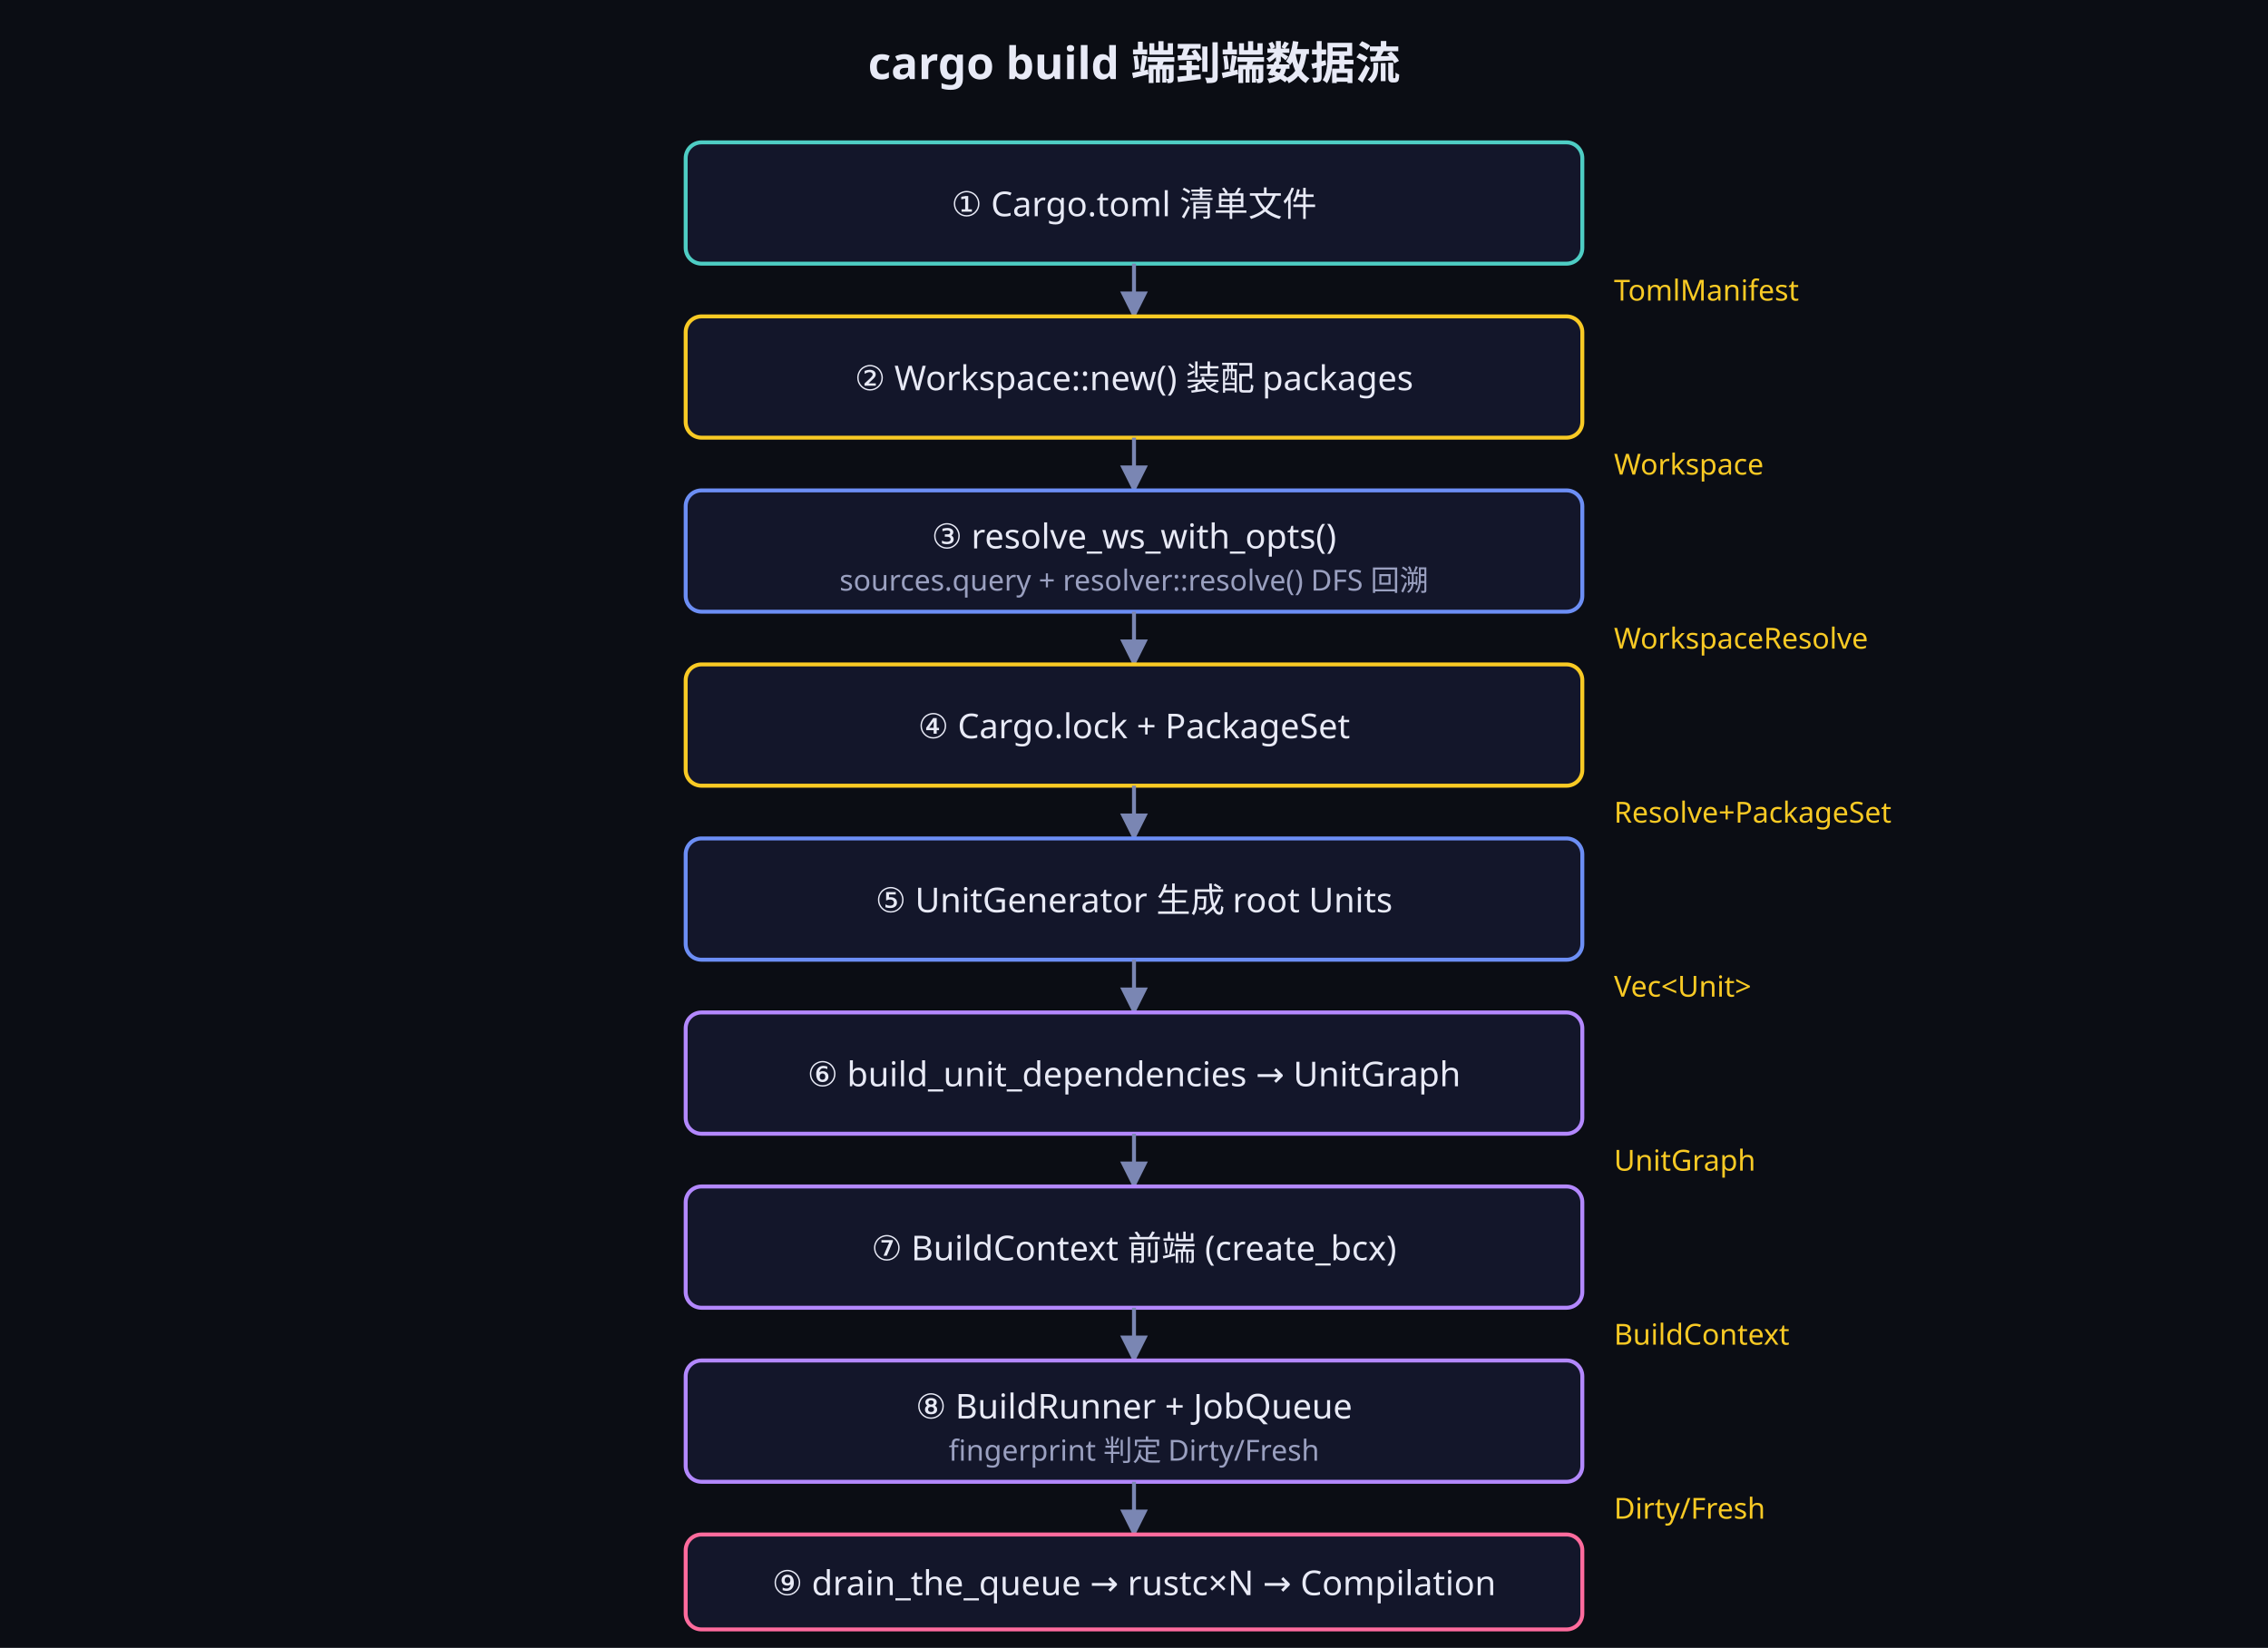
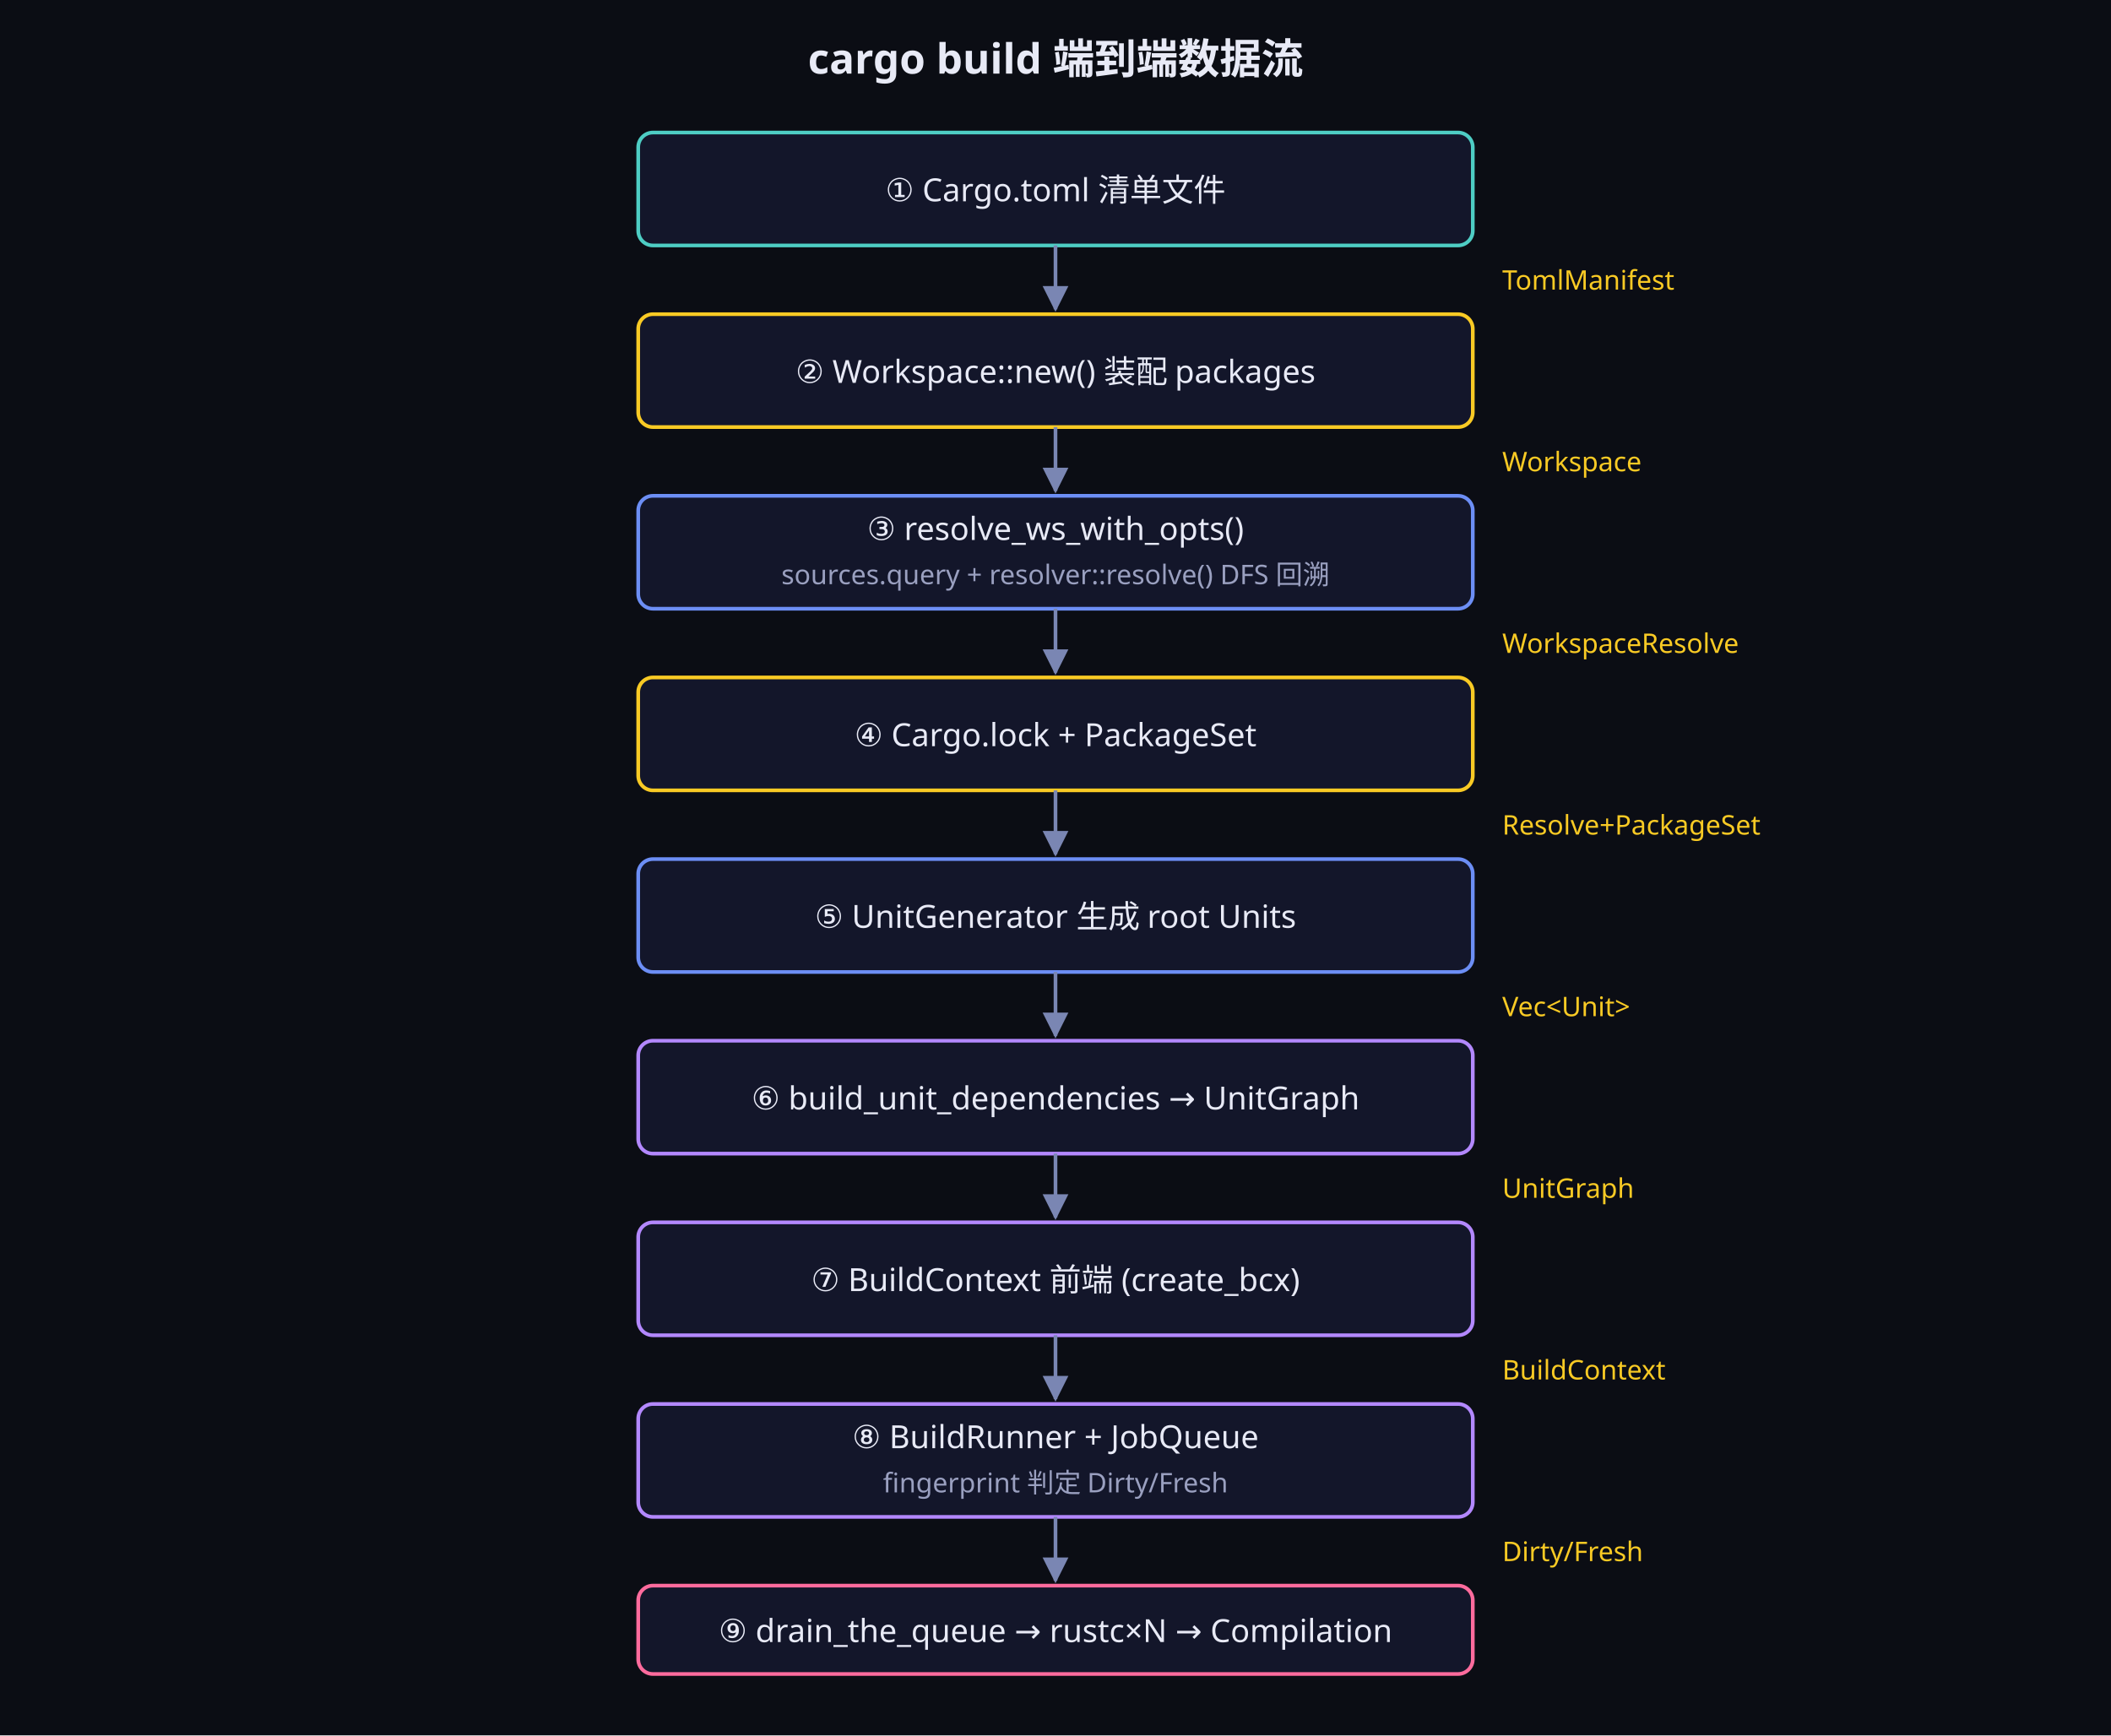
- <svg xmlns="http://www.w3.org/2000/svg" width="860" height="625" viewBox="0 0 860 625" font-family="system-ui, sans-serif">
-   <rect width="860" height="625" fill="#0b0d14" />
+ <svg xmlns="http://www.w3.org/2000/svg" width="860" height="707" viewBox="0 0 860 707" font-family="system-ui, sans-serif">
+   <rect width="860" height="707" fill="#0b0d14" />
  <defs>
    <marker id="arrow" viewBox="0 0 10 10" refX="9" refY="5" markerWidth="7" markerHeight="7" orient="auto">
      <path d="M0,0 L10,5 L0,10 z" fill="#7a86b3" />
    </marker>
  </defs>
  <text x="430" y="30" text-anchor="middle" fill="#e8eaf6" font-size="17" font-weight="700">cargo build 端到端数据流</text>
  <rect x="260" y="54" width="340" height="46" rx="6" fill="#13162a" stroke="#4ecdc4" stroke-width="1.5" />
  <text x="430" y="82" text-anchor="middle" fill="#e8eaf6" font-size="13">① Cargo.toml 清单文件</text>
-   <line x1="430" y1="100" x2="430" y2="120" stroke="#7a86b3" stroke-width="1.5" marker-end="url(#arrow)" />
-   <text x="612" y="114" fill="#f9ca24" font-size="11">TomlManifest</text>
-   <rect x="260" y="120" width="340" height="46" rx="6" fill="#13162a" stroke="#f9ca24" stroke-width="1.5" />
-   <text x="430" y="148" text-anchor="middle" fill="#e8eaf6" font-size="13">② Workspace::new() 装配 packages</text>
-   <line x1="430" y1="166" x2="430" y2="186" stroke="#7a86b3" stroke-width="1.5" marker-end="url(#arrow)" />
-   <text x="612" y="180" fill="#f9ca24" font-size="11">Workspace</text>
-   <rect x="260" y="186" width="340" height="46" rx="6" fill="#13162a" stroke="#6c8ef5" stroke-width="1.5" />
-   <text x="430" y="208" text-anchor="middle" fill="#e8eaf6" font-size="13">③ resolve_ws_with_opts()</text>
-   <text x="430" y="224" text-anchor="middle" fill="#9aa0c0" font-size="11">sources.query + resolver::resolve() DFS 回溯</text>
-   <line x1="430" y1="232" x2="430" y2="252" stroke="#7a86b3" stroke-width="1.5" marker-end="url(#arrow)" />
-   <text x="612" y="246" fill="#f9ca24" font-size="11">WorkspaceResolve</text>
-   <rect x="260" y="252" width="340" height="46" rx="6" fill="#13162a" stroke="#f9ca24" stroke-width="1.5" />
-   <text x="430" y="280" text-anchor="middle" fill="#e8eaf6" font-size="13">④ Cargo.lock + PackageSet</text>
-   <line x1="430" y1="298" x2="430" y2="318" stroke="#7a86b3" stroke-width="1.5" marker-end="url(#arrow)" />
-   <text x="612" y="312" fill="#f9ca24" font-size="11">Resolve+PackageSet</text>
-   <rect x="260" y="318" width="340" height="46" rx="6" fill="#13162a" stroke="#6c8ef5" stroke-width="1.5" />
-   <text x="430" y="346" text-anchor="middle" fill="#e8eaf6" font-size="13">⑤ UnitGenerator 生成 root Units</text>
-   <line x1="430" y1="364" x2="430" y2="384" stroke="#7a86b3" stroke-width="1.5" marker-end="url(#arrow)" />
-   <text x="612" y="378" fill="#f9ca24" font-size="11">Vec&lt;Unit&gt;</text>
-   <rect x="260" y="384" width="340" height="46" rx="6" fill="#13162a" stroke="#b388ff" stroke-width="1.5" />
-   <text x="430" y="412" text-anchor="middle" fill="#e8eaf6" font-size="13">⑥ build_unit_dependencies → UnitGraph</text>
-   <line x1="430" y1="430" x2="430" y2="450" stroke="#7a86b3" stroke-width="1.5" marker-end="url(#arrow)" />
-   <text x="612" y="444" fill="#f9ca24" font-size="11">UnitGraph</text>
-   <rect x="260" y="450" width="340" height="46" rx="6" fill="#13162a" stroke="#b388ff" stroke-width="1.5" />
-   <text x="430" y="478" text-anchor="middle" fill="#e8eaf6" font-size="13">⑦ BuildContext 前端 (create_bcx)</text>
-   <line x1="430" y1="496" x2="430" y2="516" stroke="#7a86b3" stroke-width="1.5" marker-end="url(#arrow)" />
-   <text x="612" y="510" fill="#f9ca24" font-size="11">BuildContext</text>
-   <rect x="260" y="516" width="340" height="46" rx="6" fill="#13162a" stroke="#b388ff" stroke-width="1.5" />
-   <text x="430" y="538" text-anchor="middle" fill="#e8eaf6" font-size="13">⑧ BuildRunner + JobQueue</text>
-   <text x="430" y="554" text-anchor="middle" fill="#9aa0c0" font-size="11">fingerprint 判定 Dirty/Fresh</text>
-   <line x1="430" y1="562" x2="430" y2="582" stroke="#7a86b3" stroke-width="1.5" marker-end="url(#arrow)" />
-   <text x="612" y="576" fill="#f9ca24" font-size="11">Dirty/Fresh</text>
-   <rect x="260" y="582" width="340" height="36" rx="6" fill="#13162a" stroke="#ff6b9d" stroke-width="1.5" />
-   <text x="430" y="605" text-anchor="middle" fill="#e8eaf6" font-size="13">⑨ drain_the_queue → rustc×N → Compilation</text>
+   <line x1="430" y1="100" x2="430" y2="126" stroke="#7a86b3" stroke-width="1.5" marker-end="url(#arrow)" />
+   <text x="612" y="118" fill="#f9ca24" font-size="11">TomlManifest</text>
+   <rect x="260" y="128" width="340" height="46" rx="6" fill="#13162a" stroke="#f9ca24" stroke-width="1.5" />
+   <text x="430" y="156" text-anchor="middle" fill="#e8eaf6" font-size="13">② Workspace::new() 装配 packages</text>
+   <line x1="430" y1="174" x2="430" y2="200" stroke="#7a86b3" stroke-width="1.5" marker-end="url(#arrow)" />
+   <text x="612" y="192" fill="#f9ca24" font-size="11">Workspace</text>
+   <rect x="260" y="202" width="340" height="46" rx="6" fill="#13162a" stroke="#6c8ef5" stroke-width="1.5" />
+   <text x="430" y="220" text-anchor="middle" fill="#e8eaf6" font-size="13">③ resolve_ws_with_opts()</text>
+   <text x="430" y="238" text-anchor="middle" fill="#9aa0c0" font-size="11">sources.query + resolver::resolve() DFS 回溯</text>
+   <line x1="430" y1="248" x2="430" y2="274" stroke="#7a86b3" stroke-width="1.5" marker-end="url(#arrow)" />
+   <text x="612" y="266" fill="#f9ca24" font-size="11">WorkspaceResolve</text>
+   <rect x="260" y="276" width="340" height="46" rx="6" fill="#13162a" stroke="#f9ca24" stroke-width="1.5" />
+   <text x="430" y="304" text-anchor="middle" fill="#e8eaf6" font-size="13">④ Cargo.lock + PackageSet</text>
+   <line x1="430" y1="322" x2="430" y2="348" stroke="#7a86b3" stroke-width="1.5" marker-end="url(#arrow)" />
+   <text x="612" y="340" fill="#f9ca24" font-size="11">Resolve+PackageSet</text>
+   <rect x="260" y="350" width="340" height="46" rx="6" fill="#13162a" stroke="#6c8ef5" stroke-width="1.5" />
+   <text x="430" y="378" text-anchor="middle" fill="#e8eaf6" font-size="13">⑤ UnitGenerator 生成 root Units</text>
+   <line x1="430" y1="396" x2="430" y2="422" stroke="#7a86b3" stroke-width="1.5" marker-end="url(#arrow)" />
+   <text x="612" y="414" fill="#f9ca24" font-size="11">Vec&lt;Unit&gt;</text>
+   <rect x="260" y="424" width="340" height="46" rx="6" fill="#13162a" stroke="#b388ff" stroke-width="1.5" />
+   <text x="430" y="452" text-anchor="middle" fill="#e8eaf6" font-size="13">⑥ build_unit_dependencies → UnitGraph</text>
+   <line x1="430" y1="470" x2="430" y2="496" stroke="#7a86b3" stroke-width="1.5" marker-end="url(#arrow)" />
+   <text x="612" y="488" fill="#f9ca24" font-size="11">UnitGraph</text>
+   <rect x="260" y="498" width="340" height="46" rx="6" fill="#13162a" stroke="#b388ff" stroke-width="1.5" />
+   <text x="430" y="526" text-anchor="middle" fill="#e8eaf6" font-size="13">⑦ BuildContext 前端 (create_bcx)</text>
+   <line x1="430" y1="544" x2="430" y2="570" stroke="#7a86b3" stroke-width="1.5" marker-end="url(#arrow)" />
+   <text x="612" y="562" fill="#f9ca24" font-size="11">BuildContext</text>
+   <rect x="260" y="572" width="340" height="46" rx="6" fill="#13162a" stroke="#b388ff" stroke-width="1.5" />
+   <text x="430" y="590" text-anchor="middle" fill="#e8eaf6" font-size="13">⑧ BuildRunner + JobQueue</text>
+   <text x="430" y="608" text-anchor="middle" fill="#9aa0c0" font-size="11">fingerprint 判定 Dirty/Fresh</text>
+   <line x1="430" y1="618" x2="430" y2="644" stroke="#7a86b3" stroke-width="1.5" marker-end="url(#arrow)" />
+   <text x="612" y="636" fill="#f9ca24" font-size="11">Dirty/Fresh</text>
+   <rect x="260" y="646" width="340" height="36" rx="6" fill="#13162a" stroke="#ff6b9d" stroke-width="1.5" />
+   <text x="430" y="669" text-anchor="middle" fill="#e8eaf6" font-size="13">⑨ drain_the_queue → rustc×N → Compilation</text>
</svg>
